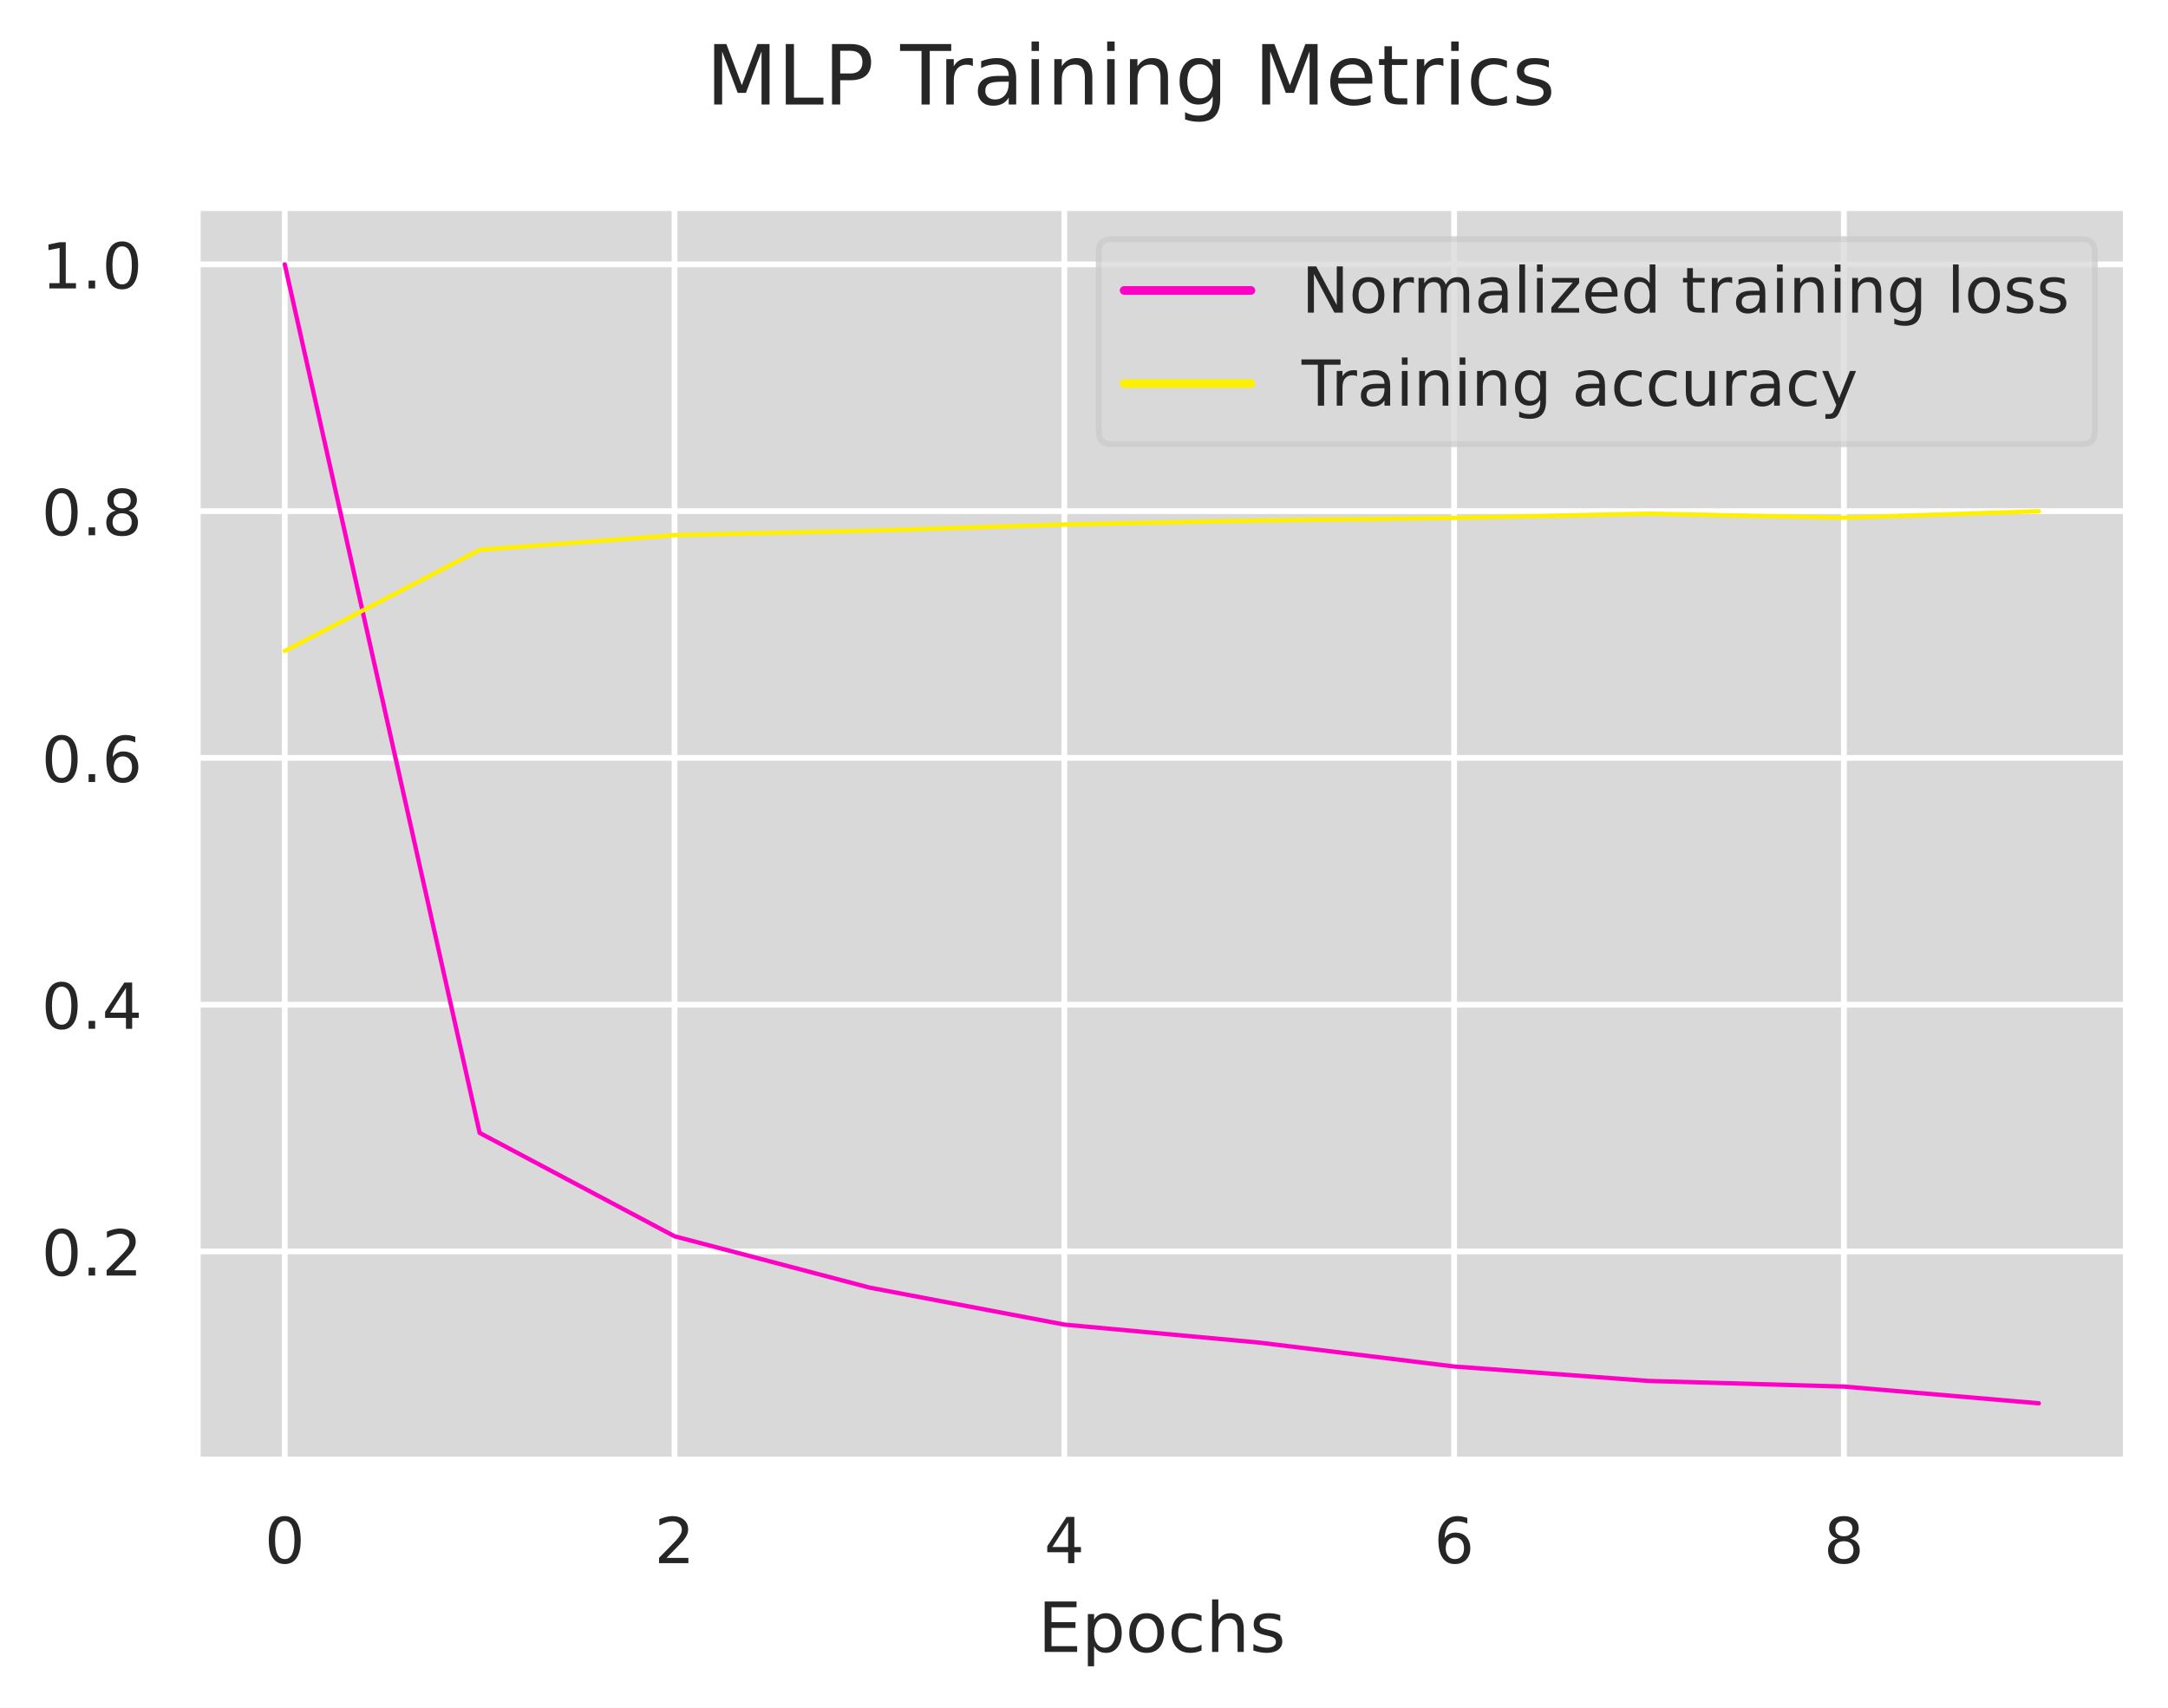
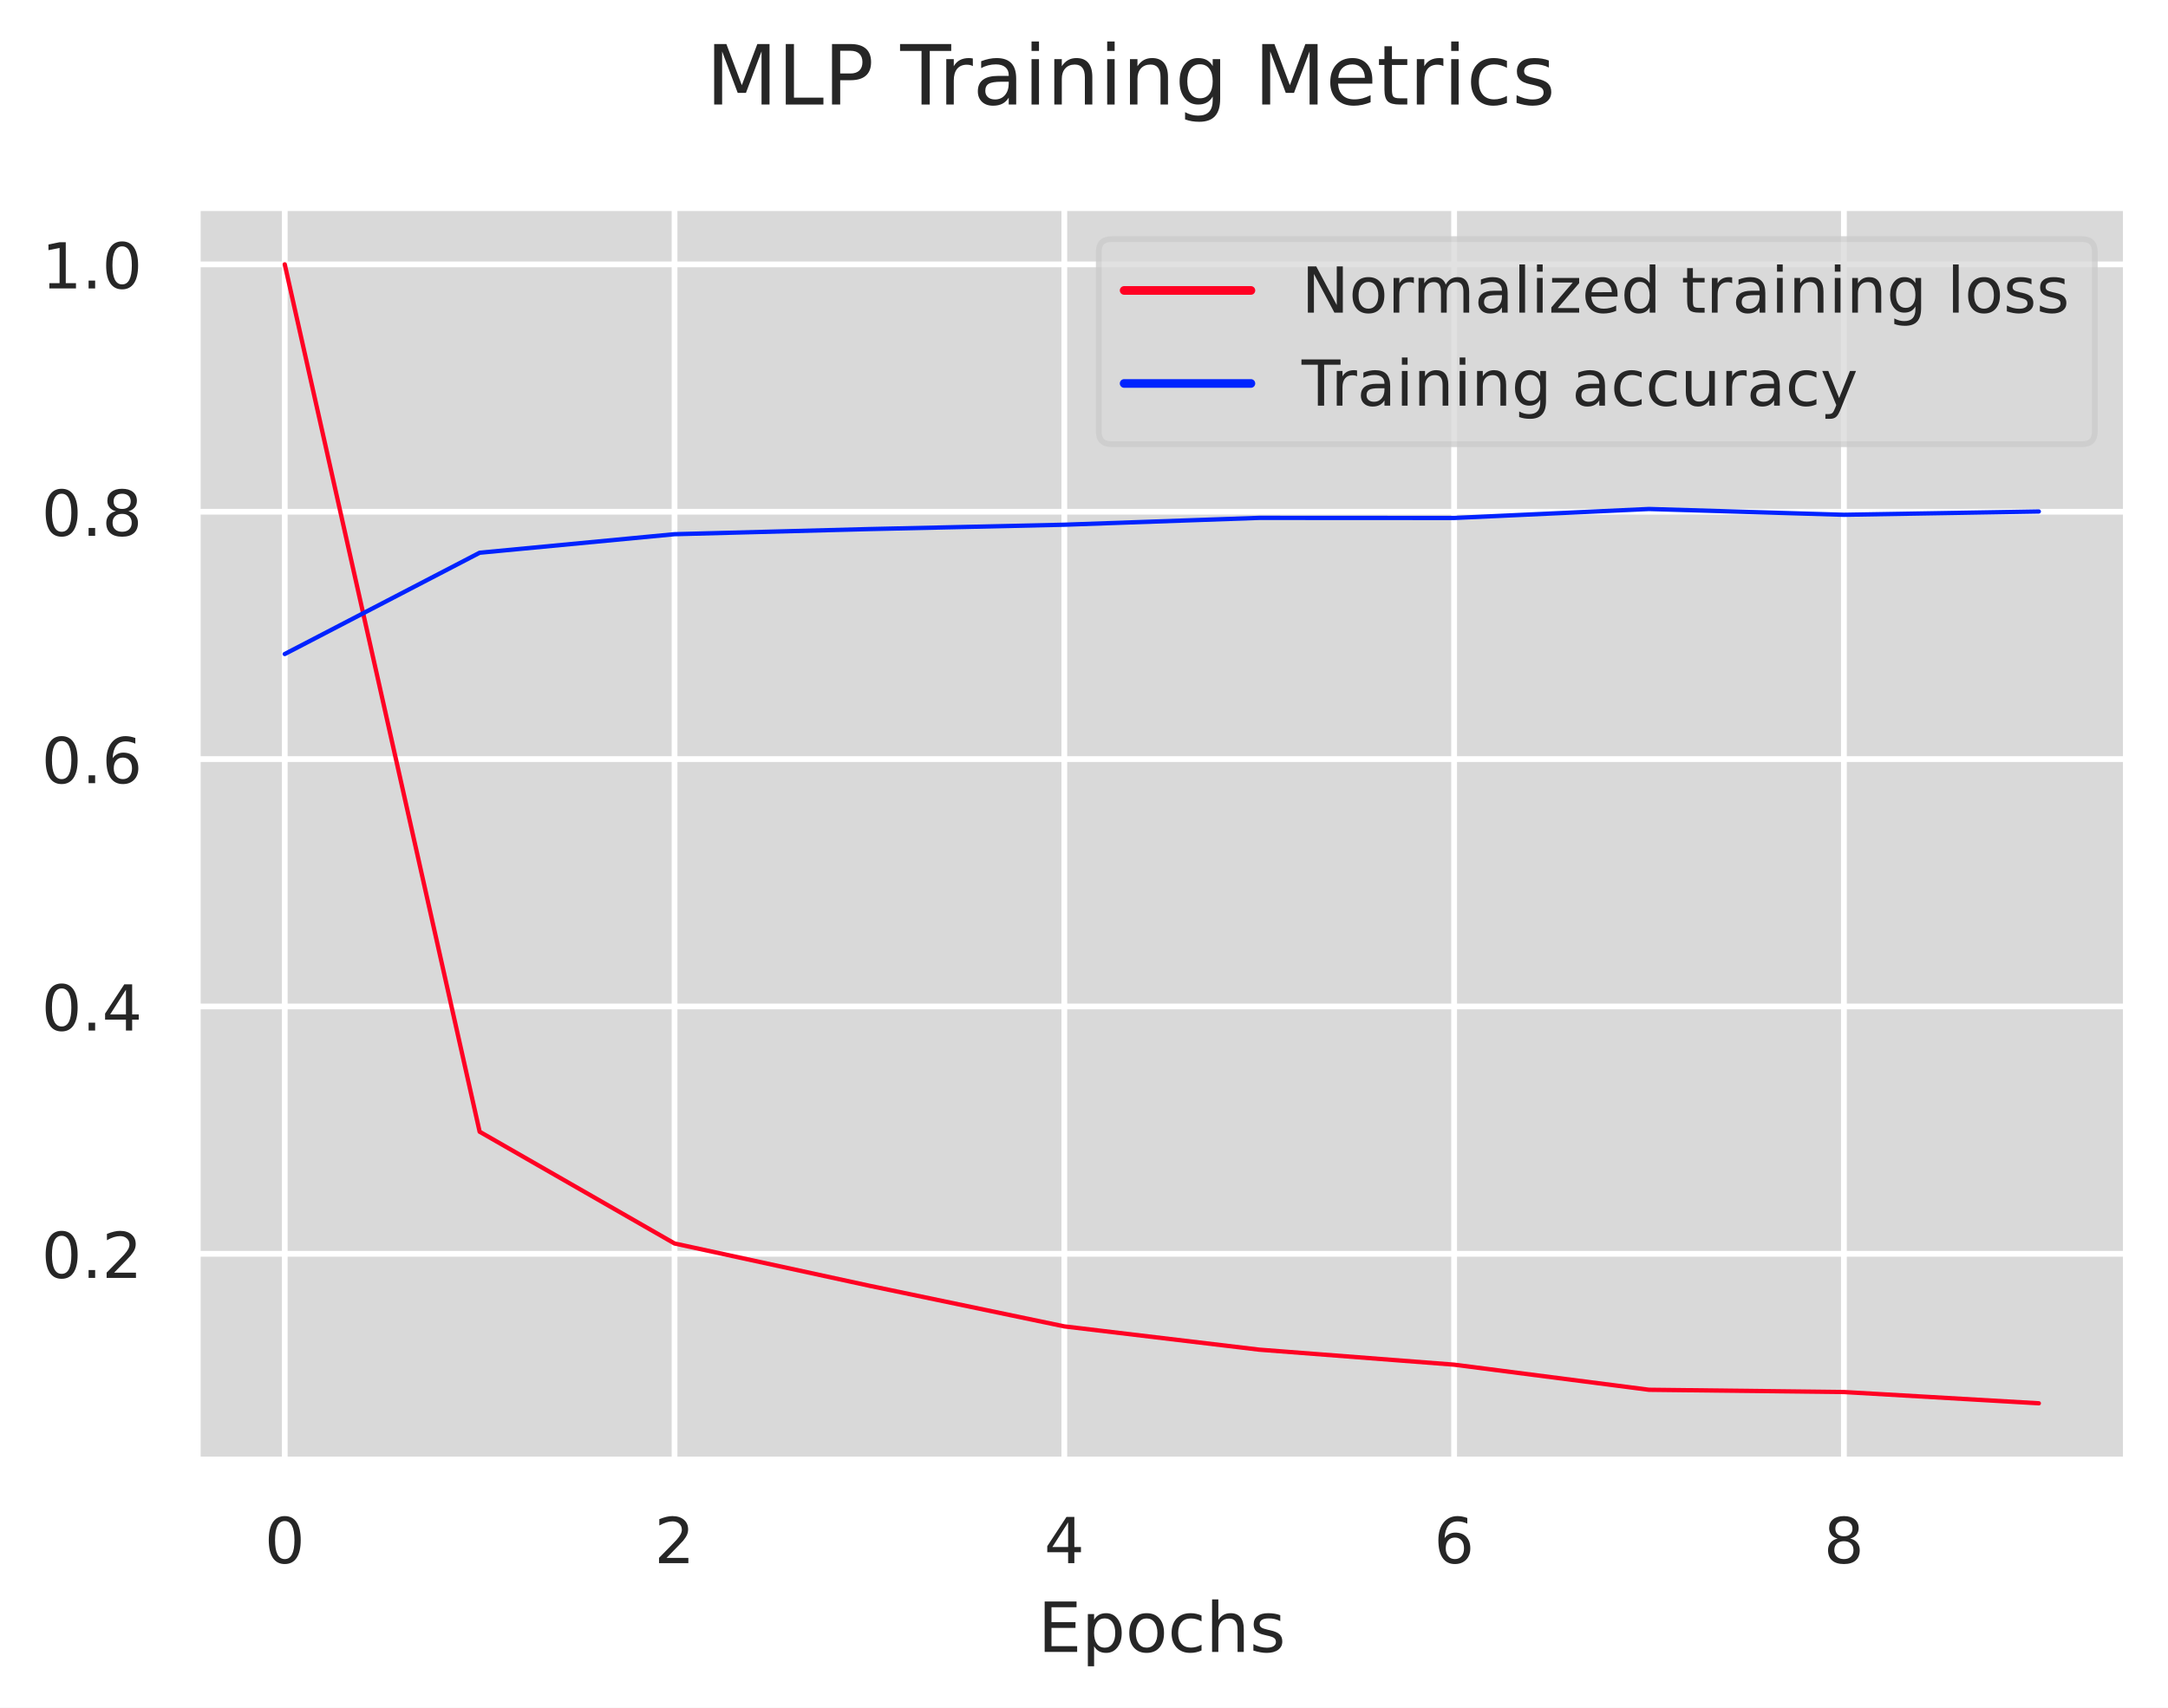
<svg xmlns="http://www.w3.org/2000/svg" xmlns:xlink="http://www.w3.org/1999/xlink" width="376.193pt" height="296.4pt" viewBox="0 0 376.193 296.4" version="1.1">
  <defs>
    <style type="text/css">*{stroke-linejoin: round; stroke-linecap: butt}</style>
  </defs>
  <g id="figure_1">
    <g id="patch_1">
      <path d="M 0 296.4  L 376.193 296.4  L 376.193 0  L 0 0  z " style="fill: #ffffff" />
    </g>
    <g id="axes_1">
      <g id="patch_2">
        <path d="M 34.193 253.44  L 368.993 253.44  L 368.993 36  L 34.193 36  z " style="fill: #d9d9d9" />
      </g>
      <g id="matplotlib.axis_1">
        <g id="xtick_1">
          <g id="line2d_1">
-             <path d="M 49.412 253.44  L 49.412 36  " clip-path="url(#pc6e4833f1e)" style="fill: none; stroke: #ffffff; stroke-linecap: round" />
+             <path d="M 49.412 253.44  L 49.412 36  " clip-path="url(#p970706171e)" style="fill: none; stroke: #ffffff; stroke-linecap: round" />
          </g>
          <g id="text_1">
            <g style="fill: #262626" transform="translate(45.91224 271.2983)scale(0.11 -0.11)">
              <defs>
                <path id="DejaVuSans-30" d="M 2034 4250  Q 1547 4250 1301 3770  Q 1056 3291 1056 2328  Q 1056 1369 1301 889  Q 1547 409 2034 409  Q 2525 409 2770 889  Q 3016 1369 3016 2328  Q 3016 3291 2770 3770  Q 2525 4250 2034 4250  z M 2034 4750  Q 2819 4750 3233 4129  Q 3647 3509 3647 2328  Q 3647 1150 3233 529  Q 2819 -91 2034 -91  Q 1250 -91 836 529  Q 422 1150 422 2328  Q 422 3509 836 4129  Q 1250 4750 2034 4750  z " transform="scale(0.015625)" />
              </defs>
              <use xlink:href="#DejaVuSans-30" />
            </g>
          </g>
        </g>
        <g id="xtick_2">
          <g id="line2d_2">
-             <path d="M 117.048 253.44  L 117.048 36  " clip-path="url(#pc6e4833f1e)" style="fill: none; stroke: #ffffff; stroke-linecap: round" />
+             <path d="M 117.048 253.44  L 117.048 36  " clip-path="url(#p970706171e)" style="fill: none; stroke: #ffffff; stroke-linecap: round" />
          </g>
          <g id="text_2">
            <g style="fill: #262626" transform="translate(113.5486 271.2983)scale(0.11 -0.11)">
              <defs>
                <path id="DejaVuSans-32" d="M 1228 531  L 3431 531  L 3431 0  L 469 0  L 469 531  Q 828 903 1448 1529  Q 2069 2156 2228 2338  Q 2531 2678 2651 2914  Q 2772 3150 2772 3378  Q 2772 3750 2511 3984  Q 2250 4219 1831 4219  Q 1534 4219 1204 4116  Q 875 4013 500 3803  L 500 4441  Q 881 4594 1212 4672  Q 1544 4750 1819 4750  Q 2544 4750 2975 4387  Q 3406 4025 3406 3419  Q 3406 3131 3298 2873  Q 3191 2616 2906 2266  Q 2828 2175 2409 1742  Q 1991 1309 1228 531  z " transform="scale(0.015625)" />
              </defs>
              <use xlink:href="#DejaVuSans-32" />
            </g>
          </g>
        </g>
        <g id="xtick_3">
          <g id="line2d_3">
-             <path d="M 184.684 253.44  L 184.684 36  " clip-path="url(#pc6e4833f1e)" style="fill: none; stroke: #ffffff; stroke-linecap: round" />
+             <path d="M 184.684 253.44  L 184.684 36  " clip-path="url(#p970706171e)" style="fill: none; stroke: #ffffff; stroke-linecap: round" />
          </g>
          <g id="text_3">
            <g style="fill: #262626" transform="translate(181.185 271.2983)scale(0.11 -0.11)">
              <defs>
                <path id="DejaVuSans-34" d="M 2419 4116  L 825 1625  L 2419 1625  L 2419 4116  z M 2253 4666  L 3047 4666  L 3047 1625  L 3713 1625  L 3713 1100  L 3047 1100  L 3047 0  L 2419 0  L 2419 1100  L 313 1100  L 313 1709  L 2253 4666  z " transform="scale(0.015625)" />
              </defs>
              <use xlink:href="#DejaVuSans-34" />
            </g>
          </g>
        </g>
        <g id="xtick_4">
          <g id="line2d_4">
-             <path d="M 252.321 253.44  L 252.321 36  " clip-path="url(#pc6e4833f1e)" style="fill: none; stroke: #ffffff; stroke-linecap: round" />
+             <path d="M 252.321 253.44  L 252.321 36  " clip-path="url(#p970706171e)" style="fill: none; stroke: #ffffff; stroke-linecap: round" />
          </g>
          <g id="text_4">
            <g style="fill: #262626" transform="translate(248.8213 271.2983)scale(0.11 -0.11)">
              <defs>
                <path id="DejaVuSans-36" d="M 2113 2584  Q 1688 2584 1439 2293  Q 1191 2003 1191 1497  Q 1191 994 1439 701  Q 1688 409 2113 409  Q 2538 409 2786 701  Q 3034 994 3034 1497  Q 3034 2003 2786 2293  Q 2538 2584 2113 2584  z M 3366 4563  L 3366 3988  Q 3128 4100 2886 4159  Q 2644 4219 2406 4219  Q 1781 4219 1451 3797  Q 1122 3375 1075 2522  Q 1259 2794 1537 2939  Q 1816 3084 2150 3084  Q 2853 3084 3261 2657  Q 3669 2231 3669 1497  Q 3669 778 3244 343  Q 2819 -91 2113 -91  Q 1303 -91 875 529  Q 447 1150 447 2328  Q 447 3434 972 4092  Q 1497 4750 2381 4750  Q 2619 4750 2861 4703  Q 3103 4656 3366 4563  z " transform="scale(0.015625)" />
              </defs>
              <use xlink:href="#DejaVuSans-36" />
            </g>
          </g>
        </g>
        <g id="xtick_5">
          <g id="line2d_5">
-             <path d="M 319.957 253.44  L 319.957 36  " clip-path="url(#pc6e4833f1e)" style="fill: none; stroke: #ffffff; stroke-linecap: round" />
+             <path d="M 319.957 253.44  L 319.957 36  " clip-path="url(#p970706171e)" style="fill: none; stroke: #ffffff; stroke-linecap: round" />
          </g>
          <g id="text_5">
            <g style="fill: #262626" transform="translate(316.4577 271.2983)scale(0.11 -0.11)">
              <defs>
                <path id="DejaVuSans-38" d="M 2034 2216  Q 1584 2216 1326 1975  Q 1069 1734 1069 1313  Q 1069 891 1326 650  Q 1584 409 2034 409  Q 2484 409 2743 651  Q 3003 894 3003 1313  Q 3003 1734 2745 1975  Q 2488 2216 2034 2216  z M 1403 2484  Q 997 2584 770 2862  Q 544 3141 544 3541  Q 544 4100 942 4425  Q 1341 4750 2034 4750  Q 2731 4750 3128 4425  Q 3525 4100 3525 3541  Q 3525 3141 3298 2862  Q 3072 2584 2669 2484  Q 3125 2378 3379 2068  Q 3634 1759 3634 1313  Q 3634 634 3220 271  Q 2806 -91 2034 -91  Q 1263 -91 848 271  Q 434 634 434 1313  Q 434 1759 690 2068  Q 947 2378 1403 2484  z M 1172 3481  Q 1172 3119 1398 2916  Q 1625 2713 2034 2713  Q 2441 2713 2670 2916  Q 2900 3119 2900 3481  Q 2900 3844 2670 4047  Q 2441 4250 2034 4250  Q 1625 4250 1398 4047  Q 1172 3844 1172 3481  z " transform="scale(0.015625)" />
              </defs>
              <use xlink:href="#DejaVuSans-38" />
            </g>
          </g>
        </g>
        <g id="text_6">
          <g style="fill: #262626" transform="translate(180.0947 286.7041)scale(0.12 -0.12)">
            <defs>
              <path id="DejaVuSans-45" d="M 628 4666  L 3578 4666  L 3578 4134  L 1259 4134  L 1259 2753  L 3481 2753  L 3481 2222  L 1259 2222  L 1259 531  L 3634 531  L 3634 0  L 628 0  L 628 4666  z " transform="scale(0.015625)" />
              <path id="DejaVuSans-70" d="M 1159 525  L 1159 -1331  L 581 -1331  L 581 3500  L 1159 3500  L 1159 2969  Q 1341 3281 1617 3432  Q 1894 3584 2278 3584  Q 2916 3584 3314 3078  Q 3713 2572 3713 1747  Q 3713 922 3314 415  Q 2916 -91 2278 -91  Q 1894 -91 1617 61  Q 1341 213 1159 525  z M 3116 1747  Q 3116 2381 2855 2742  Q 2594 3103 2138 3103  Q 1681 3103 1420 2742  Q 1159 2381 1159 1747  Q 1159 1113 1420 752  Q 1681 391 2138 391  Q 2594 391 2855 752  Q 3116 1113 3116 1747  z " transform="scale(0.015625)" />
              <path id="DejaVuSans-6f" d="M 1959 3097  Q 1497 3097 1228 2736  Q 959 2375 959 1747  Q 959 1119 1226 758  Q 1494 397 1959 397  Q 2419 397 2687 759  Q 2956 1122 2956 1747  Q 2956 2369 2687 2733  Q 2419 3097 1959 3097  z M 1959 3584  Q 2709 3584 3137 3096  Q 3566 2609 3566 1747  Q 3566 888 3137 398  Q 2709 -91 1959 -91  Q 1206 -91 779 398  Q 353 888 353 1747  Q 353 2609 779 3096  Q 1206 3584 1959 3584  z " transform="scale(0.015625)" />
              <path id="DejaVuSans-63" d="M 3122 3366  L 3122 2828  Q 2878 2963 2633 3030  Q 2388 3097 2138 3097  Q 1578 3097 1268 2742  Q 959 2388 959 1747  Q 959 1106 1268 751  Q 1578 397 2138 397  Q 2388 397 2633 464  Q 2878 531 3122 666  L 3122 134  Q 2881 22 2623 -34  Q 2366 -91 2075 -91  Q 1284 -91 818 406  Q 353 903 353 1747  Q 353 2603 823 3093  Q 1294 3584 2113 3584  Q 2378 3584 2631 3529  Q 2884 3475 3122 3366  z " transform="scale(0.015625)" />
              <path id="DejaVuSans-68" d="M 3513 2113  L 3513 0  L 2938 0  L 2938 2094  Q 2938 2591 2744 2837  Q 2550 3084 2163 3084  Q 1697 3084 1428 2787  Q 1159 2491 1159 1978  L 1159 0  L 581 0  L 581 4863  L 1159 4863  L 1159 2956  Q 1366 3272 1645 3428  Q 1925 3584 2291 3584  Q 2894 3584 3203 3211  Q 3513 2838 3513 2113  z " transform="scale(0.015625)" />
              <path id="DejaVuSans-73" d="M 2834 3397  L 2834 2853  Q 2591 2978 2328 3040  Q 2066 3103 1784 3103  Q 1356 3103 1142 2972  Q 928 2841 928 2578  Q 928 2378 1081 2264  Q 1234 2150 1697 2047  L 1894 2003  Q 2506 1872 2764 1633  Q 3022 1394 3022 966  Q 3022 478 2636 193  Q 2250 -91 1575 -91  Q 1294 -91 989 -36  Q 684 19 347 128  L 347 722  Q 666 556 975 473  Q 1284 391 1588 391  Q 1994 391 2212 530  Q 2431 669 2431 922  Q 2431 1156 2273 1281  Q 2116 1406 1581 1522  L 1381 1569  Q 847 1681 609 1914  Q 372 2147 372 2553  Q 372 3047 722 3315  Q 1072 3584 1716 3584  Q 2034 3584 2315 3537  Q 2597 3491 2834 3397  z " transform="scale(0.015625)" />
            </defs>
            <use xlink:href="#DejaVuSans-45" />
            <use xlink:href="#DejaVuSans-70" x="63.184" />
            <use xlink:href="#DejaVuSans-6f" x="126.66" />
            <use xlink:href="#DejaVuSans-63" x="187.842" />
            <use xlink:href="#DejaVuSans-68" x="242.822" />
            <use xlink:href="#DejaVuSans-73" x="306.201" />
          </g>
        </g>
      </g>
      <g id="matplotlib.axis_2">
        <g id="ytick_1">
          <g id="line2d_6">
-             <path d="M 34.193 217.203  L 368.993 217.203  " clip-path="url(#pc6e4833f1e)" style="fill: none; stroke: #ffffff; stroke-linecap: round" />
+             <path d="M 34.193 217.612  L 368.993 217.612  " clip-path="url(#p970706171e)" style="fill: none; stroke: #ffffff; stroke-linecap: round" />
          </g>
          <g id="text_7">
-             <g style="fill: #262626" transform="translate(7.2 221.3818)scale(0.11 -0.11)">
+             <g style="fill: #262626" transform="translate(7.2 221.7913)scale(0.11 -0.11)">
              <defs>
                <path id="DejaVuSans-2e" d="M 684 794  L 1344 794  L 1344 0  L 684 0  L 684 794  z " transform="scale(0.015625)" />
              </defs>
              <use xlink:href="#DejaVuSans-30" />
              <use xlink:href="#DejaVuSans-2e" x="63.623" />
              <use xlink:href="#DejaVuSans-32" x="95.41" />
            </g>
          </g>
        </g>
        <g id="ytick_2">
          <g id="line2d_7">
-             <path d="M 34.193 174.373  L 368.993 174.373  " clip-path="url(#pc6e4833f1e)" style="fill: none; stroke: #ffffff; stroke-linecap: round" />
+             <path d="M 34.193 174.68  L 368.993 174.68  " clip-path="url(#p970706171e)" style="fill: none; stroke: #ffffff; stroke-linecap: round" />
          </g>
          <g id="text_8">
-             <g style="fill: #262626" transform="translate(7.2 178.552)scale(0.11 -0.11)">
+             <g style="fill: #262626" transform="translate(7.2 178.8592)scale(0.11 -0.11)">
              <use xlink:href="#DejaVuSans-30" />
              <use xlink:href="#DejaVuSans-2e" x="63.623" />
              <use xlink:href="#DejaVuSans-34" x="95.41" />
            </g>
          </g>
        </g>
        <g id="ytick_3">
          <g id="line2d_8">
-             <path d="M 34.193 131.543  L 368.993 131.543  " clip-path="url(#pc6e4833f1e)" style="fill: none; stroke: #ffffff; stroke-linecap: round" />
+             <path d="M 34.193 131.748  L 368.993 131.748  " clip-path="url(#p970706171e)" style="fill: none; stroke: #ffffff; stroke-linecap: round" />
          </g>
          <g id="text_9">
-             <g style="fill: #262626" transform="translate(7.2 135.7223)scale(0.11 -0.11)">
+             <g style="fill: #262626" transform="translate(7.2 135.927)scale(0.11 -0.11)">
              <use xlink:href="#DejaVuSans-30" />
              <use xlink:href="#DejaVuSans-2e" x="63.623" />
              <use xlink:href="#DejaVuSans-36" x="95.41" />
            </g>
          </g>
        </g>
        <g id="ytick_4">
          <g id="line2d_9">
-             <path d="M 34.193 88.713  L 368.993 88.713  " clip-path="url(#pc6e4833f1e)" style="fill: none; stroke: #ffffff; stroke-linecap: round" />
+             <path d="M 34.193 88.816  L 368.993 88.816  " clip-path="url(#p970706171e)" style="fill: none; stroke: #ffffff; stroke-linecap: round" />
          </g>
          <g id="text_10">
-             <g style="fill: #262626" transform="translate(7.2 92.89253)scale(0.11 -0.11)">
+             <g style="fill: #262626" transform="translate(7.2 92.99491)scale(0.11 -0.11)">
              <use xlink:href="#DejaVuSans-30" />
              <use xlink:href="#DejaVuSans-2e" x="63.623" />
              <use xlink:href="#DejaVuSans-38" x="95.41" />
            </g>
          </g>
        </g>
        <g id="ytick_5">
          <g id="line2d_10">
-             <path d="M 34.193 45.884  L 368.993 45.884  " clip-path="url(#pc6e4833f1e)" style="fill: none; stroke: #ffffff; stroke-linecap: round" />
+             <path d="M 34.193 45.884  L 368.993 45.884  " clip-path="url(#p970706171e)" style="fill: none; stroke: #ffffff; stroke-linecap: round" />
          </g>
          <g id="text_11">
            <g style="fill: #262626" transform="translate(7.2 50.06278)scale(0.11 -0.11)">
              <defs>
                <path id="DejaVuSans-31" d="M 794 531  L 1825 531  L 1825 4091  L 703 3866  L 703 4441  L 1819 4666  L 2450 4666  L 2450 531  L 3481 531  L 3481 0  L 794 0  L 794 531  z " transform="scale(0.015625)" />
              </defs>
              <use xlink:href="#DejaVuSans-31" />
              <use xlink:href="#DejaVuSans-2e" x="63.623" />
              <use xlink:href="#DejaVuSans-30" x="95.41" />
            </g>
          </g>
        </g>
      </g>
      <g id="PolyCollection_1" />
      <g id="PolyCollection_2" />
      <g id="line2d_11">
-         <path d="M 49.412 45.884  L 83.23 196.623  L 117.048 214.569  L 150.866 223.473  L 184.684 229.896  L 218.503 233.023  L 252.321 237.169  L 286.139 239.68  L 319.957 240.653  L 353.775 243.556  " clip-path="url(#pc6e4833f1e)" style="fill: none; stroke: #ff00c5; stroke-width: 0.75; stroke-linecap: round" />
+         <path d="M 49.412 45.884  L 83.23 196.424  L 117.048 215.819  L 150.866 223.157  L 184.684 230.209  L 218.503 234.248  L 252.321 236.853  L 286.139 241.21  L 319.957 241.601  L 353.775 243.556  " clip-path="url(#p970706171e)" style="fill: none; stroke: #ff0023; stroke-width: 0.75; stroke-linecap: round" />
      </g>
      <g id="line2d_12">
-         <path d="M 49.412 112.984  L 83.23 95.42  L 117.048 92.882  L 150.866 92.09  L 184.684 91.03  L 218.503 90.344  L 252.321 89.877  L 286.139 89.142  L 319.957 89.852  L 353.775 88.731  " clip-path="url(#pc6e4833f1e)" style="fill: none; stroke: #fff000; stroke-width: 0.75; stroke-linecap: round" />
+         <path d="M 49.412 113.512  L 83.23 95.932  L 117.048 92.715  L 150.866 91.825  L 184.684 91.07  L 218.503 89.882  L 252.321 89.9  L 286.139 88.34  L 319.957 89.345  L 353.775 88.773  " clip-path="url(#p970706171e)" style="fill: none; stroke: #0023ff; stroke-width: 0.75; stroke-linecap: round" />
      </g>
      <g id="line2d_13" />
      <g id="line2d_14" />
      <g id="patch_3">
        <path d="M 34.193 253.44  L 34.193 36  " style="fill: none; stroke: #ffffff; stroke-width: 1.25; stroke-linejoin: miter; stroke-linecap: square" />
      </g>
      <g id="patch_4">
        <path d="M 368.993 253.44  L 368.993 36  " style="fill: none; stroke: #ffffff; stroke-width: 1.25; stroke-linejoin: miter; stroke-linecap: square" />
      </g>
      <g id="patch_5">
        <path d="M 34.193 253.44  L 368.993 253.44  " style="fill: none; stroke: #ffffff; stroke-width: 1.25; stroke-linejoin: miter; stroke-linecap: square" />
      </g>
      <g id="patch_6">
        <path d="M 34.193 36  L 368.993 36  " style="fill: none; stroke: #ffffff; stroke-width: 1.25; stroke-linejoin: miter; stroke-linecap: square" />
      </g>
      <g id="legend_1">
        <g id="patch_7">
          <path d="M 192.859 77.092  L 361.293 77.092  Q 363.493 77.092 363.493 74.892  L 363.493 43.7  Q 363.493 41.5 361.293 41.5  L 192.859 41.5  Q 190.659 41.5 190.659 43.7  L 190.659 74.892  Q 190.659 77.092 192.859 77.092  z " style="fill: #d9d9d9; opacity: 0.8; stroke: #cccccc; stroke-linejoin: miter" />
        </g>
        <g id="line2d_15">
-           <path d="M 195.059 50.408  L 206.059 50.408  L 217.059 50.408  " style="fill: none; stroke: #ff00c5; stroke-width: 1.5; stroke-linecap: round" />
+           <path d="M 195.059 50.408  L 206.059 50.408  L 217.059 50.408  " style="fill: none; stroke: #ff0023; stroke-width: 1.5; stroke-linecap: round" />
        </g>
        <g id="text_12">
          <g style="fill: #262626" transform="translate(225.8594 54.25828)scale(0.11 -0.11)">
            <defs>
              <path id="DejaVuSans-4e" d="M 628 4666  L 1478 4666  L 3547 763  L 3547 4666  L 4159 4666  L 4159 0  L 3309 0  L 1241 3903  L 1241 0  L 628 0  L 628 4666  z " transform="scale(0.015625)" />
              <path id="DejaVuSans-72" d="M 2631 2963  Q 2534 3019 2420 3045  Q 2306 3072 2169 3072  Q 1681 3072 1420 2755  Q 1159 2438 1159 1844  L 1159 0  L 581 0  L 581 3500  L 1159 3500  L 1159 2956  Q 1341 3275 1631 3429  Q 1922 3584 2338 3584  Q 2397 3584 2469 3576  Q 2541 3569 2628 3553  L 2631 2963  z " transform="scale(0.015625)" />
              <path id="DejaVuSans-6d" d="M 3328 2828  Q 3544 3216 3844 3400  Q 4144 3584 4550 3584  Q 5097 3584 5394 3201  Q 5691 2819 5691 2113  L 5691 0  L 5113 0  L 5113 2094  Q 5113 2597 4934 2840  Q 4756 3084 4391 3084  Q 3944 3084 3684 2787  Q 3425 2491 3425 1978  L 3425 0  L 2847 0  L 2847 2094  Q 2847 2600 2669 2842  Q 2491 3084 2119 3084  Q 1678 3084 1418 2786  Q 1159 2488 1159 1978  L 1159 0  L 581 0  L 581 3500  L 1159 3500  L 1159 2956  Q 1356 3278 1631 3431  Q 1906 3584 2284 3584  Q 2666 3584 2933 3390  Q 3200 3197 3328 2828  z " transform="scale(0.015625)" />
              <path id="DejaVuSans-61" d="M 2194 1759  Q 1497 1759 1228 1600  Q 959 1441 959 1056  Q 959 750 1161 570  Q 1363 391 1709 391  Q 2188 391 2477 730  Q 2766 1069 2766 1631  L 2766 1759  L 2194 1759  z M 3341 1997  L 3341 0  L 2766 0  L 2766 531  Q 2569 213 2275 61  Q 1981 -91 1556 -91  Q 1019 -91 701 211  Q 384 513 384 1019  Q 384 1609 779 1909  Q 1175 2209 1959 2209  L 2766 2209  L 2766 2266  Q 2766 2663 2505 2880  Q 2244 3097 1772 3097  Q 1472 3097 1187 3025  Q 903 2953 641 2809  L 641 3341  Q 956 3463 1253 3523  Q 1550 3584 1831 3584  Q 2591 3584 2966 3190  Q 3341 2797 3341 1997  z " transform="scale(0.015625)" />
              <path id="DejaVuSans-6c" d="M 603 4863  L 1178 4863  L 1178 0  L 603 0  L 603 4863  z " transform="scale(0.015625)" />
              <path id="DejaVuSans-69" d="M 603 3500  L 1178 3500  L 1178 0  L 603 0  L 603 3500  z M 603 4863  L 1178 4863  L 1178 4134  L 603 4134  L 603 4863  z " transform="scale(0.015625)" />
              <path id="DejaVuSans-7a" d="M 353 3500  L 3084 3500  L 3084 2975  L 922 459  L 3084 459  L 3084 0  L 275 0  L 275 525  L 2438 3041  L 353 3041  L 353 3500  z " transform="scale(0.015625)" />
              <path id="DejaVuSans-65" d="M 3597 1894  L 3597 1613  L 953 1613  Q 991 1019 1311 708  Q 1631 397 2203 397  Q 2534 397 2845 478  Q 3156 559 3463 722  L 3463 178  Q 3153 47 2828 -22  Q 2503 -91 2169 -91  Q 1331 -91 842 396  Q 353 884 353 1716  Q 353 2575 817 3079  Q 1281 3584 2069 3584  Q 2775 3584 3186 3129  Q 3597 2675 3597 1894  z M 3022 2063  Q 3016 2534 2758 2815  Q 2500 3097 2075 3097  Q 1594 3097 1305 2825  Q 1016 2553 972 2059  L 3022 2063  z " transform="scale(0.015625)" />
              <path id="DejaVuSans-64" d="M 2906 2969  L 2906 4863  L 3481 4863  L 3481 0  L 2906 0  L 2906 525  Q 2725 213 2448 61  Q 2172 -91 1784 -91  Q 1150 -91 751 415  Q 353 922 353 1747  Q 353 2572 751 3078  Q 1150 3584 1784 3584  Q 2172 3584 2448 3432  Q 2725 3281 2906 2969  z M 947 1747  Q 947 1113 1208 752  Q 1469 391 1925 391  Q 2381 391 2643 752  Q 2906 1113 2906 1747  Q 2906 2381 2643 2742  Q 2381 3103 1925 3103  Q 1469 3103 1208 2742  Q 947 2381 947 1747  z " transform="scale(0.015625)" />
              <path id="DejaVuSans-20" transform="scale(0.015625)" />
              <path id="DejaVuSans-74" d="M 1172 4494  L 1172 3500  L 2356 3500  L 2356 3053  L 1172 3053  L 1172 1153  Q 1172 725 1289 603  Q 1406 481 1766 481  L 2356 481  L 2356 0  L 1766 0  Q 1100 0 847 248  Q 594 497 594 1153  L 594 3053  L 172 3053  L 172 3500  L 594 3500  L 594 4494  L 1172 4494  z " transform="scale(0.015625)" />
              <path id="DejaVuSans-6e" d="M 3513 2113  L 3513 0  L 2938 0  L 2938 2094  Q 2938 2591 2744 2837  Q 2550 3084 2163 3084  Q 1697 3084 1428 2787  Q 1159 2491 1159 1978  L 1159 0  L 581 0  L 581 3500  L 1159 3500  L 1159 2956  Q 1366 3272 1645 3428  Q 1925 3584 2291 3584  Q 2894 3584 3203 3211  Q 3513 2838 3513 2113  z " transform="scale(0.015625)" />
              <path id="DejaVuSans-67" d="M 2906 1791  Q 2906 2416 2648 2759  Q 2391 3103 1925 3103  Q 1463 3103 1205 2759  Q 947 2416 947 1791  Q 947 1169 1205 825  Q 1463 481 1925 481  Q 2391 481 2648 825  Q 2906 1169 2906 1791  z M 3481 434  Q 3481 -459 3084 -895  Q 2688 -1331 1869 -1331  Q 1566 -1331 1297 -1286  Q 1028 -1241 775 -1147  L 775 -588  Q 1028 -725 1275 -790  Q 1522 -856 1778 -856  Q 2344 -856 2625 -561  Q 2906 -266 2906 331  L 2906 616  Q 2728 306 2450 153  Q 2172 0 1784 0  Q 1141 0 747 490  Q 353 981 353 1791  Q 353 2603 747 3093  Q 1141 3584 1784 3584  Q 2172 3584 2450 3431  Q 2728 3278 2906 2969  L 2906 3500  L 3481 3500  L 3481 434  z " transform="scale(0.015625)" />
            </defs>
            <use xlink:href="#DejaVuSans-4e" />
            <use xlink:href="#DejaVuSans-6f" x="74.805" />
            <use xlink:href="#DejaVuSans-72" x="135.986" />
            <use xlink:href="#DejaVuSans-6d" x="175.35" />
            <use xlink:href="#DejaVuSans-61" x="272.762" />
            <use xlink:href="#DejaVuSans-6c" x="334.041" />
            <use xlink:href="#DejaVuSans-69" x="361.824" />
            <use xlink:href="#DejaVuSans-7a" x="389.607" />
            <use xlink:href="#DejaVuSans-65" x="442.098" />
            <use xlink:href="#DejaVuSans-64" x="503.621" />
            <use xlink:href="#DejaVuSans-20" x="567.098" />
            <use xlink:href="#DejaVuSans-74" x="598.885" />
            <use xlink:href="#DejaVuSans-72" x="638.094" />
            <use xlink:href="#DejaVuSans-61" x="679.207" />
            <use xlink:href="#DejaVuSans-69" x="740.486" />
            <use xlink:href="#DejaVuSans-6e" x="768.27" />
            <use xlink:href="#DejaVuSans-69" x="831.648" />
            <use xlink:href="#DejaVuSans-6e" x="859.432" />
            <use xlink:href="#DejaVuSans-67" x="922.811" />
            <use xlink:href="#DejaVuSans-20" x="986.287" />
            <use xlink:href="#DejaVuSans-6c" x="1018.074" />
            <use xlink:href="#DejaVuSans-6f" x="1045.857" />
            <use xlink:href="#DejaVuSans-73" x="1107.039" />
            <use xlink:href="#DejaVuSans-73" x="1159.139" />
          </g>
        </g>
        <g id="line2d_16">
-           <path d="M 195.059 66.554  L 206.059 66.554  L 217.059 66.554  " style="fill: none; stroke: #fff000; stroke-width: 1.5; stroke-linecap: round" />
+           <path d="M 195.059 66.554  L 206.059 66.554  L 217.059 66.554  " style="fill: none; stroke: #0023ff; stroke-width: 1.5; stroke-linecap: round" />
        </g>
        <g id="text_13">
          <g style="fill: #262626" transform="translate(225.8594 70.40422)scale(0.11 -0.11)">
            <defs>
              <path id="DejaVuSans-54" d="M -19 4666  L 3928 4666  L 3928 4134  L 2272 4134  L 2272 0  L 1638 0  L 1638 4134  L -19 4134  L -19 4666  z " transform="scale(0.015625)" />
              <path id="DejaVuSans-75" d="M 544 1381  L 544 3500  L 1119 3500  L 1119 1403  Q 1119 906 1312 657  Q 1506 409 1894 409  Q 2359 409 2629 706  Q 2900 1003 2900 1516  L 2900 3500  L 3475 3500  L 3475 0  L 2900 0  L 2900 538  Q 2691 219 2414 64  Q 2138 -91 1772 -91  Q 1169 -91 856 284  Q 544 659 544 1381  z M 1991 3584  L 1991 3584  z " transform="scale(0.015625)" />
              <path id="DejaVuSans-79" d="M 2059 -325  Q 1816 -950 1584 -1140  Q 1353 -1331 966 -1331  L 506 -1331  L 506 -850  L 844 -850  Q 1081 -850 1212 -737  Q 1344 -625 1503 -206  L 1606 56  L 191 3500  L 800 3500  L 1894 763  L 2988 3500  L 3597 3500  L 2059 -325  z " transform="scale(0.015625)" />
            </defs>
            <use xlink:href="#DejaVuSans-54" />
            <use xlink:href="#DejaVuSans-72" x="46.334" />
            <use xlink:href="#DejaVuSans-61" x="87.447" />
            <use xlink:href="#DejaVuSans-69" x="148.727" />
            <use xlink:href="#DejaVuSans-6e" x="176.51" />
            <use xlink:href="#DejaVuSans-69" x="239.889" />
            <use xlink:href="#DejaVuSans-6e" x="267.672" />
            <use xlink:href="#DejaVuSans-67" x="331.051" />
            <use xlink:href="#DejaVuSans-20" x="394.527" />
            <use xlink:href="#DejaVuSans-61" x="426.314" />
            <use xlink:href="#DejaVuSans-63" x="487.594" />
            <use xlink:href="#DejaVuSans-63" x="542.574" />
            <use xlink:href="#DejaVuSans-75" x="597.555" />
            <use xlink:href="#DejaVuSans-72" x="660.934" />
            <use xlink:href="#DejaVuSans-61" x="702.047" />
            <use xlink:href="#DejaVuSans-63" x="763.326" />
            <use xlink:href="#DejaVuSans-79" x="818.307" />
          </g>
        </g>
      </g>
    </g>
    <g id="text_14">
      <g style="fill: #262626" transform="translate(122.5116 18.14175)scale(0.144 -0.144)">
        <defs>
          <path id="DejaVuSans-4d" d="M 628 4666  L 1569 4666  L 2759 1491  L 3956 4666  L 4897 4666  L 4897 0  L 4281 0  L 4281 4097  L 3078 897  L 2444 897  L 1241 4097  L 1241 0  L 628 0  L 628 4666  z " transform="scale(0.015625)" />
          <path id="DejaVuSans-4c" d="M 628 4666  L 1259 4666  L 1259 531  L 3531 531  L 3531 0  L 628 0  L 628 4666  z " transform="scale(0.015625)" />
          <path id="DejaVuSans-50" d="M 1259 4147  L 1259 2394  L 2053 2394  Q 2494 2394 2734 2622  Q 2975 2850 2975 3272  Q 2975 3691 2734 3919  Q 2494 4147 2053 4147  L 1259 4147  z M 628 4666  L 2053 4666  Q 2838 4666 3239 4311  Q 3641 3956 3641 3272  Q 3641 2581 3239 2228  Q 2838 1875 2053 1875  L 1259 1875  L 1259 0  L 628 0  L 628 4666  z " transform="scale(0.015625)" />
        </defs>
        <use xlink:href="#DejaVuSans-4d" />
        <use xlink:href="#DejaVuSans-4c" x="86.279" />
        <use xlink:href="#DejaVuSans-50" x="141.992" />
        <use xlink:href="#DejaVuSans-20" x="202.295" />
        <use xlink:href="#DejaVuSans-54" x="234.082" />
        <use xlink:href="#DejaVuSans-72" x="280.416" />
        <use xlink:href="#DejaVuSans-61" x="321.529" />
        <use xlink:href="#DejaVuSans-69" x="382.809" />
        <use xlink:href="#DejaVuSans-6e" x="410.592" />
        <use xlink:href="#DejaVuSans-69" x="473.971" />
        <use xlink:href="#DejaVuSans-6e" x="501.754" />
        <use xlink:href="#DejaVuSans-67" x="565.133" />
        <use xlink:href="#DejaVuSans-20" x="628.609" />
        <use xlink:href="#DejaVuSans-4d" x="660.396" />
        <use xlink:href="#DejaVuSans-65" x="746.676" />
        <use xlink:href="#DejaVuSans-74" x="808.199" />
        <use xlink:href="#DejaVuSans-72" x="847.408" />
        <use xlink:href="#DejaVuSans-69" x="888.521" />
        <use xlink:href="#DejaVuSans-63" x="916.305" />
        <use xlink:href="#DejaVuSans-73" x="971.285" />
      </g>
    </g>
  </g>
  <defs>
-     <clipPath id="pc6e4833f1e">
+     <clipPath id="p970706171e">
      <rect x="34.193" y="36" width="334.8" height="217.44" />
    </clipPath>
  </defs>
</svg>
